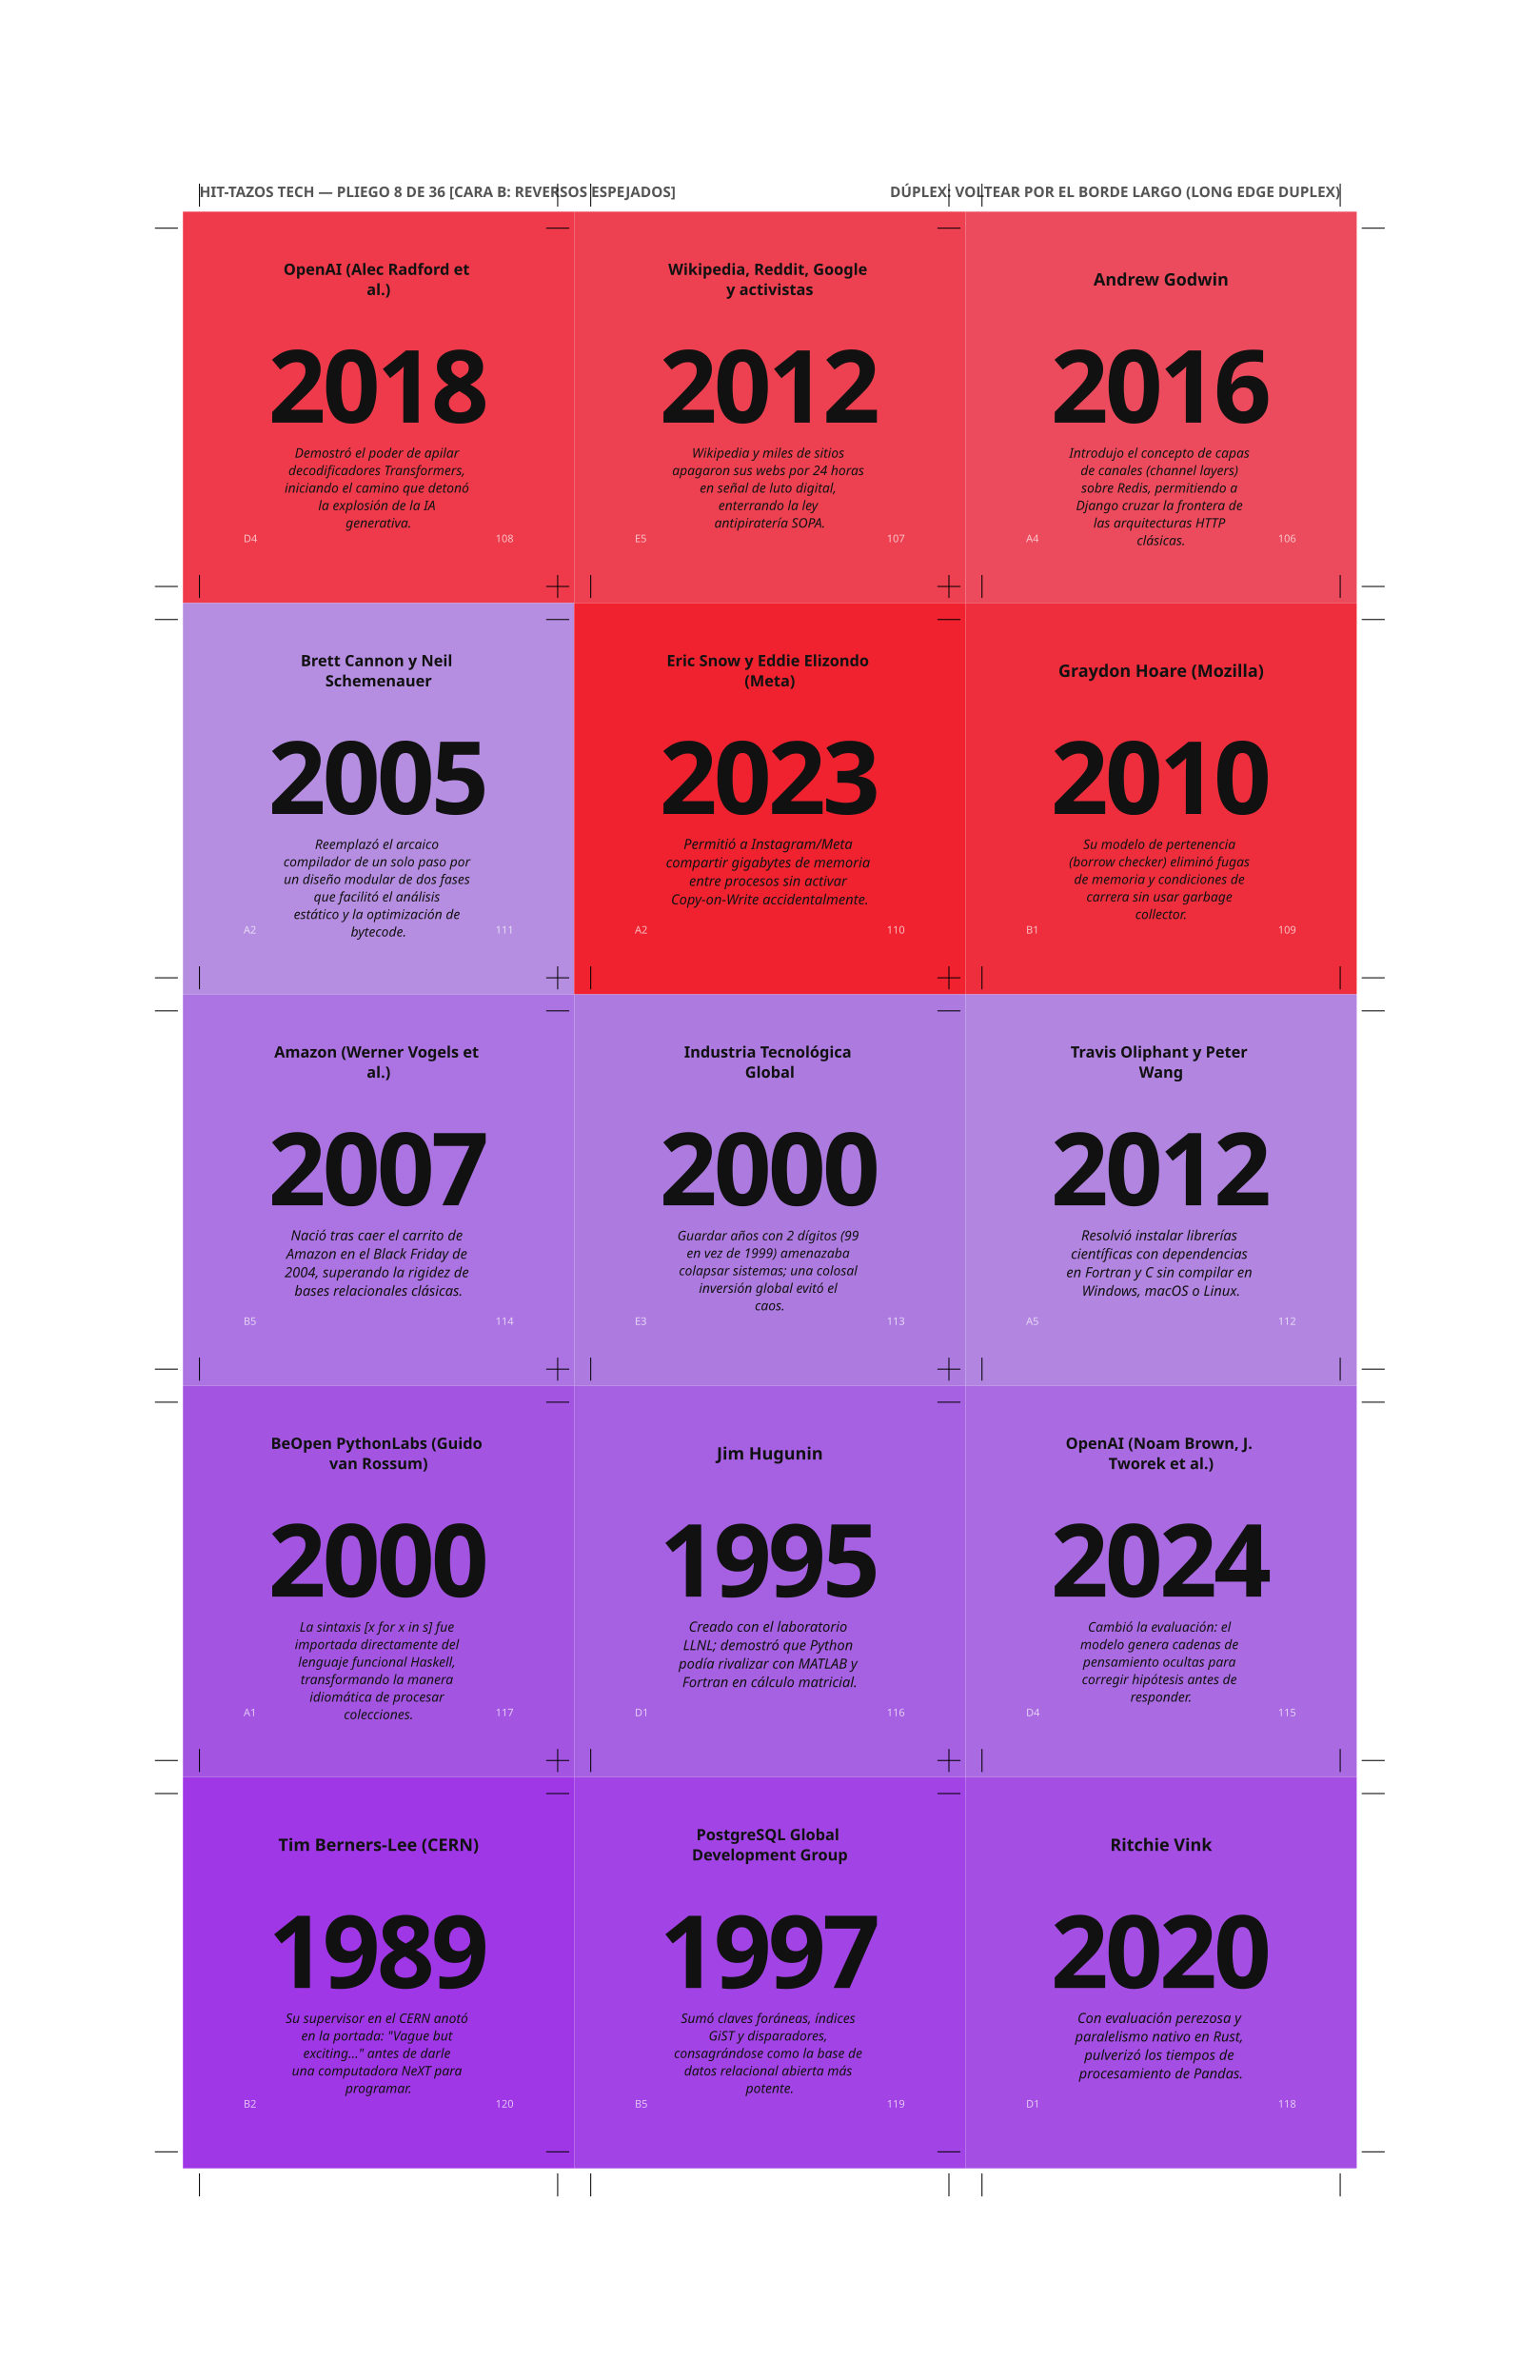
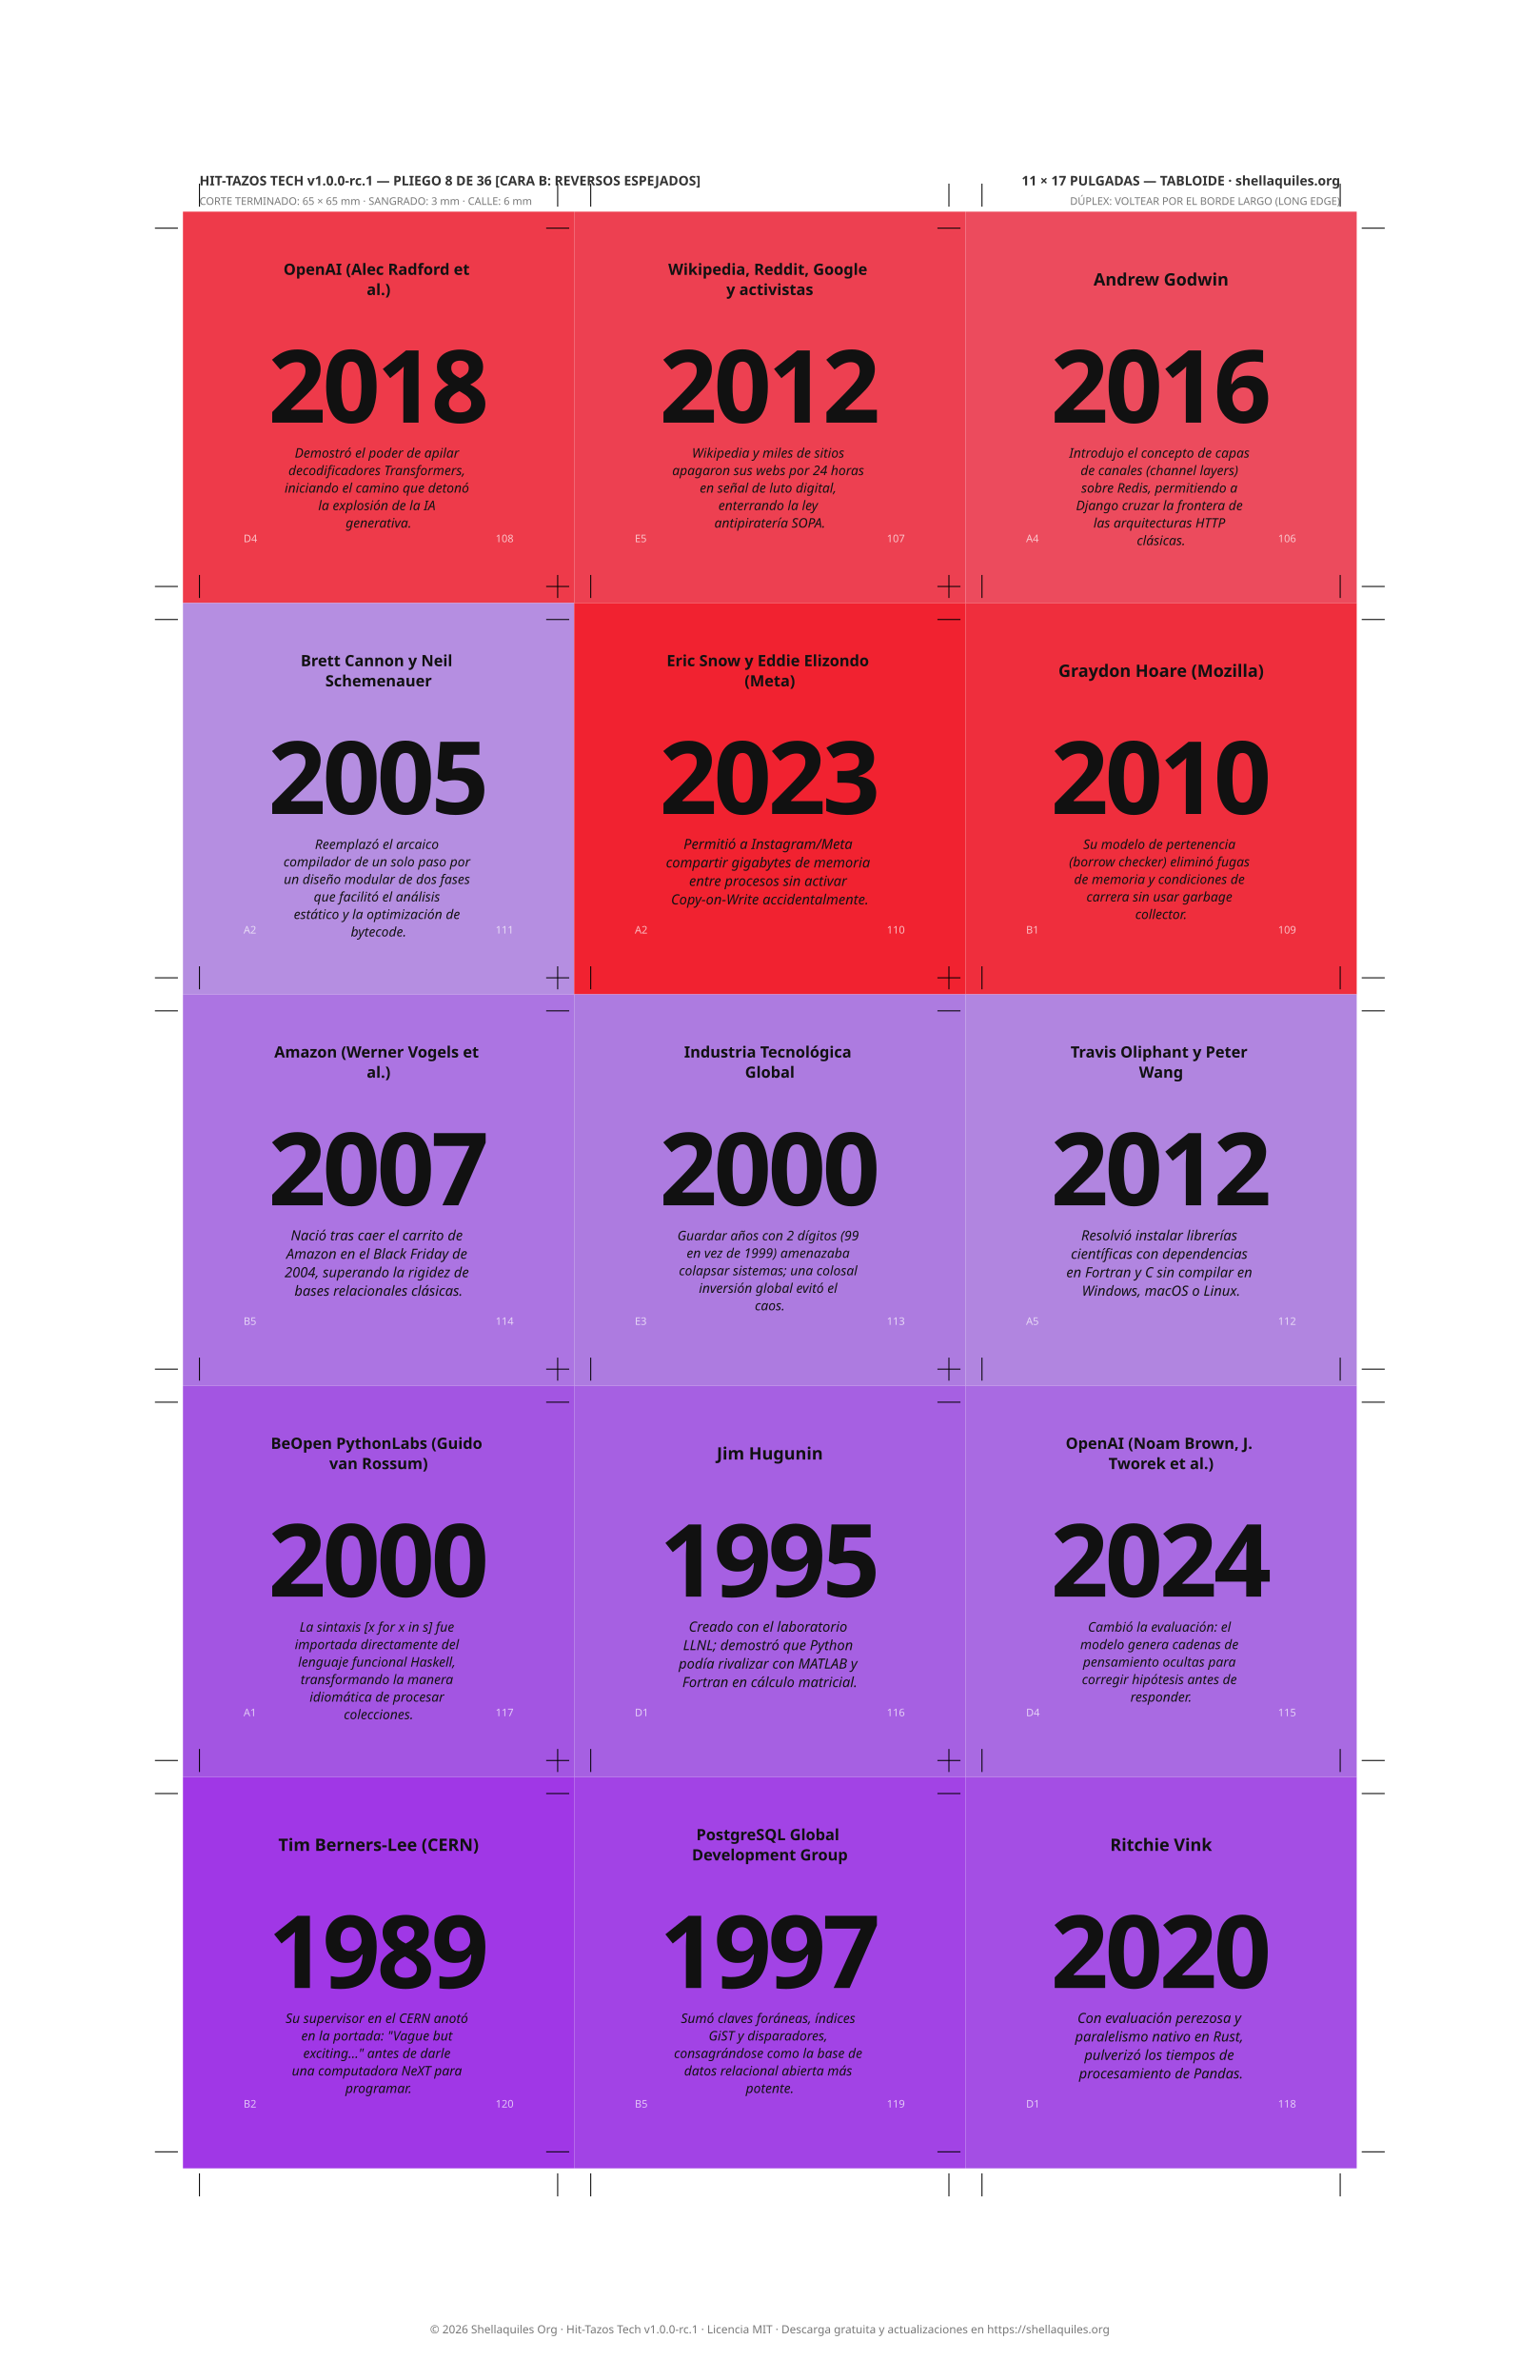
<svg xmlns="http://www.w3.org/2000/svg" width="279.4mm" height="431.8mm" viewBox="0 0 792 1224" style="background-color: #ffffff;">
  <g id="encabezado_pliego">
-     <text x="102.61" y="101.35" font-family="'Outfit', sans-serif" font-size="7.5" font-weight="700" fill="#555555">HIT-TAZOS TECH — PLIEGO 8 DE 36 [CARA B: REVERSOS ESPEJADOS]</text>
-     <text x="689.39" y="101.35" font-family="'Outfit', sans-serif" font-size="7.5" font-weight="700" fill="#555555" text-anchor="end">DÚPLEX: VOLTEAR POR EL BORDE LARGO (LONG EDGE DUPLEX)</text>
+     <text x="102.61" y="95.35" font-family="'Outfit', sans-serif" font-size="6.8" font-weight="700" fill="#333333">HIT-TAZOS TECH v1.0.0-rc.1 — PLIEGO 8 DE 36 [CARA B: REVERSOS ESPEJADOS]</text>
+     <text x="689.39" y="95.35" font-family="'Outfit', sans-serif" font-size="6.8" font-weight="700" fill="#333333" text-anchor="end">11 × 17 PULGADAS — TABLOIDE · shellaquiles.org</text>
+     <text x="102.61" y="105.35" font-family="'Outfit', sans-serif" font-size="5.4" font-weight="500" fill="#777777">CORTE TERMINADO: 65 × 65 mm · SANGRADO: 3 mm · CALLE: 6 mm</text>
+     <text x="689.39" y="105.35" font-family="'Outfit', sans-serif" font-size="5.4" font-weight="500" fill="#777777" text-anchor="end">DÚPLEX: VOLTEAR POR EL BORDE LARGO (LONG EDGE)</text>
  </g>
  <g id="tarjetas_reverso">
    <g id="carta_108_reverso">
      <g stroke="#000000" stroke-width="0.5" stroke-linecap="square">
        <line x1="79.94" y1="117.35" x2="91.28" y2="117.35" />
        <line x1="102.61" y1="94.68" x2="102.61" y2="106.02" />
        <line x1="298.20" y1="117.35" x2="309.54" y2="117.35" />
        <line x1="286.87" y1="94.68" x2="286.87" y2="106.02" />
        <line x1="79.94" y1="301.61" x2="91.28" y2="301.61" />
        <line x1="102.61" y1="312.94" x2="102.61" y2="324.28" />
        <line x1="298.20" y1="301.61" x2="309.54" y2="301.61" />
        <line x1="286.87" y1="312.94" x2="286.87" y2="324.28" />
      </g>
      <rect x="94.11" y="108.85" width="201.26" height="201.26" fill="#ee3a4a" />
      <g transform="translate(102.61, 117.35)">
        <text font-family="'Outfit', sans-serif" font-size="8" font-weight="600" fill="#111111" text-anchor="middle">
          <tspan x="92.13" y="24">OpenAI (Alec Radford et</tspan>
          <tspan x="92.13" y="34.4">al.)</tspan>
        </text>
        <text x="92.13" y="100" font-family="'Space Grotesk', sans-serif" font-size="52" font-weight="900" letter-spacing="-1.8" fill="#111111" text-anchor="middle">2018</text>
        <text font-family="'Outfit', sans-serif" font-size="6.8" font-weight="400" font-style="italic" fill="#111111" text-anchor="middle">
          <tspan x="92.13" y="118.0">Demostró el poder de apilar</tspan>
          <tspan x="92.13" y="127.0">decodificadores Transformers,</tspan>
          <tspan x="92.13" y="136.0">iniciando el camino que detonó</tspan>
          <tspan x="92.13" y="145.0">la explosión de la IA</tspan>
          <tspan x="92.13" y="154.0">generativa.</tspan>
        </text>
        <text x="22.68" y="161.5" font-family="'Outfit', sans-serif" font-size="5.4" font-weight="500" fill="rgba(255, 255, 255, 0.7)">D4</text>
        <text x="161.57" y="161.5" font-family="'Space Grotesk', sans-serif" font-size="5.4" font-weight="500" fill="rgba(255, 255, 255, 0.7)" text-anchor="end">108</text>
      </g>
    </g>
    <g id="carta_107_reverso">
      <g stroke="#000000" stroke-width="0.5" stroke-linecap="square">
        <line x1="281.20" y1="117.35" x2="292.54" y2="117.35" />
        <line x1="303.87" y1="94.68" x2="303.87" y2="106.02" />
        <line x1="499.46" y1="117.35" x2="510.80" y2="117.35" />
        <line x1="488.13" y1="94.68" x2="488.13" y2="106.02" />
        <line x1="281.20" y1="301.61" x2="292.54" y2="301.61" />
        <line x1="303.87" y1="312.94" x2="303.87" y2="324.28" />
        <line x1="499.46" y1="301.61" x2="510.80" y2="301.61" />
        <line x1="488.13" y1="312.94" x2="488.13" y2="324.28" />
      </g>
      <rect x="295.37" y="108.85" width="201.26" height="201.26" fill="#ed4051" />
      <g transform="translate(303.87, 117.35)">
        <text font-family="'Outfit', sans-serif" font-size="8" font-weight="600" fill="#111111" text-anchor="middle">
          <tspan x="92.13" y="24">Wikipedia, Reddit, Google</tspan>
          <tspan x="92.13" y="34.4">y activistas</tspan>
        </text>
        <text x="92.13" y="100" font-family="'Space Grotesk', sans-serif" font-size="52" font-weight="900" letter-spacing="-1.8" fill="#111111" text-anchor="middle">2012</text>
        <text font-family="'Outfit', sans-serif" font-size="6.8" font-weight="400" font-style="italic" fill="#111111" text-anchor="middle">
          <tspan x="92.13" y="118.0">Wikipedia y miles de sitios</tspan>
          <tspan x="92.13" y="127.0">apagaron sus webs por 24 horas</tspan>
          <tspan x="92.13" y="136.0">en señal de luto digital,</tspan>
          <tspan x="92.13" y="145.0">enterrando la ley</tspan>
          <tspan x="92.13" y="154.0">antipiratería SOPA.</tspan>
        </text>
        <text x="22.68" y="161.5" font-family="'Outfit', sans-serif" font-size="5.4" font-weight="500" fill="rgba(255, 255, 255, 0.7)">E5</text>
        <text x="161.57" y="161.5" font-family="'Space Grotesk', sans-serif" font-size="5.4" font-weight="500" fill="rgba(255, 255, 255, 0.7)" text-anchor="end">107</text>
      </g>
    </g>
    <g id="carta_106_reverso">
      <g stroke="#000000" stroke-width="0.5" stroke-linecap="square">
        <line x1="482.46" y1="117.35" x2="493.80" y2="117.35" />
        <line x1="505.13" y1="94.68" x2="505.13" y2="106.02" />
        <line x1="700.72" y1="117.35" x2="712.06" y2="117.35" />
        <line x1="689.39" y1="94.68" x2="689.39" y2="106.02" />
        <line x1="482.46" y1="301.61" x2="493.80" y2="301.61" />
        <line x1="505.13" y1="312.94" x2="505.13" y2="324.28" />
        <line x1="700.72" y1="301.61" x2="712.06" y2="301.61" />
        <line x1="689.39" y1="312.94" x2="689.39" y2="324.28" />
      </g>
      <rect x="496.63" y="108.85" width="201.26" height="201.26" fill="#ec4b5d" />
      <g transform="translate(505.13, 117.35)">
        <text font-family="'Outfit', sans-serif" font-size="8.8" font-weight="600" fill="#111111" text-anchor="middle">
          <tspan x="92.13" y="29.5">Andrew Godwin</tspan>
        </text>
        <text x="92.13" y="100" font-family="'Space Grotesk', sans-serif" font-size="52" font-weight="900" letter-spacing="-1.8" fill="#111111" text-anchor="middle">2016</text>
        <text font-family="'Outfit', sans-serif" font-size="6.8" font-weight="400" font-style="italic" fill="#111111" text-anchor="middle">
          <tspan x="92.13" y="118.0">Introdujo el concepto de capas</tspan>
          <tspan x="92.13" y="127.0">de canales (channel layers)</tspan>
          <tspan x="92.13" y="136.0">sobre Redis, permitiendo a</tspan>
          <tspan x="92.13" y="145.0">Django cruzar la frontera de</tspan>
          <tspan x="92.13" y="154.0">las arquitecturas HTTP</tspan>
          <tspan x="92.13" y="163.0">clásicas.</tspan>
        </text>
        <text x="22.68" y="161.5" font-family="'Outfit', sans-serif" font-size="5.4" font-weight="500" fill="rgba(255, 255, 255, 0.7)">A4</text>
        <text x="161.57" y="161.5" font-family="'Space Grotesk', sans-serif" font-size="5.4" font-weight="500" fill="rgba(255, 255, 255, 0.7)" text-anchor="end">106</text>
      </g>
    </g>
    <g id="carta_111_reverso">
      <g stroke="#000000" stroke-width="0.5" stroke-linecap="square">
        <line x1="79.94" y1="318.61" x2="91.28" y2="318.61" />
        <line x1="102.61" y1="295.94" x2="102.61" y2="307.28" />
        <line x1="298.20" y1="318.61" x2="309.54" y2="318.61" />
        <line x1="286.87" y1="295.94" x2="286.87" y2="307.28" />
        <line x1="79.94" y1="502.87" x2="91.28" y2="502.87" />
        <line x1="102.61" y1="514.20" x2="102.61" y2="525.54" />
        <line x1="298.20" y1="502.87" x2="309.54" y2="502.87" />
        <line x1="286.87" y1="514.20" x2="286.87" y2="525.54" />
      </g>
      <rect x="94.11" y="310.11" width="201.26" height="201.26" fill="#b58ee1" />
      <g transform="translate(102.61, 318.61)">
        <text font-family="'Outfit', sans-serif" font-size="8" font-weight="600" fill="#111111" text-anchor="middle">
          <tspan x="92.13" y="24">Brett Cannon y Neil</tspan>
          <tspan x="92.13" y="34.4">Schemenauer</tspan>
        </text>
        <text x="92.13" y="100" font-family="'Space Grotesk', sans-serif" font-size="52" font-weight="900" letter-spacing="-1.8" fill="#111111" text-anchor="middle">2005</text>
        <text font-family="'Outfit', sans-serif" font-size="6.8" font-weight="400" font-style="italic" fill="#111111" text-anchor="middle">
          <tspan x="92.13" y="118.0">Reemplazó el arcaico</tspan>
          <tspan x="92.13" y="127.0">compilador de un solo paso por</tspan>
          <tspan x="92.13" y="136.0">un diseño modular de dos fases</tspan>
          <tspan x="92.13" y="145.0">que facilitó el análisis</tspan>
          <tspan x="92.13" y="154.0">estático y la optimización de</tspan>
          <tspan x="92.13" y="163.0">bytecode.</tspan>
        </text>
        <text x="22.68" y="161.5" font-family="'Outfit', sans-serif" font-size="5.4" font-weight="500" fill="rgba(255, 255, 255, 0.7)">A2</text>
        <text x="161.57" y="161.5" font-family="'Space Grotesk', sans-serif" font-size="5.4" font-weight="500" fill="rgba(255, 255, 255, 0.7)" text-anchor="end">111</text>
      </g>
    </g>
    <g id="carta_110_reverso">
      <g stroke="#000000" stroke-width="0.5" stroke-linecap="square">
        <line x1="281.20" y1="318.61" x2="292.54" y2="318.61" />
        <line x1="303.87" y1="295.94" x2="303.87" y2="307.28" />
        <line x1="499.46" y1="318.61" x2="510.80" y2="318.61" />
        <line x1="488.13" y1="295.94" x2="488.13" y2="307.28" />
        <line x1="281.20" y1="502.87" x2="292.54" y2="502.87" />
        <line x1="303.87" y1="514.20" x2="303.87" y2="525.54" />
        <line x1="499.46" y1="502.87" x2="510.80" y2="502.87" />
        <line x1="488.13" y1="514.20" x2="488.13" y2="525.54" />
      </g>
      <rect x="295.37" y="310.11" width="201.26" height="201.26" fill="#f12230" />
      <g transform="translate(303.87, 318.61)">
        <text font-family="'Outfit', sans-serif" font-size="8" font-weight="600" fill="#111111" text-anchor="middle">
          <tspan x="92.13" y="24">Eric Snow y Eddie Elizondo</tspan>
          <tspan x="92.13" y="34.4">(Meta)</tspan>
        </text>
        <text x="92.13" y="100" font-family="'Space Grotesk', sans-serif" font-size="52" font-weight="900" letter-spacing="-1.8" fill="#111111" text-anchor="middle">2023</text>
        <text font-family="'Outfit', sans-serif" font-size="7.2" font-weight="400" font-style="italic" fill="#111111" text-anchor="middle">
          <tspan x="92.13" y="118.0">Permitió a Instagram/Meta</tspan>
          <tspan x="92.13" y="127.5">compartir gigabytes de memoria</tspan>
          <tspan x="92.13" y="137.0">entre procesos sin activar</tspan>
          <tspan x="92.13" y="146.5">Copy-on-Write accidentalmente.</tspan>
        </text>
        <text x="22.68" y="161.5" font-family="'Outfit', sans-serif" font-size="5.4" font-weight="500" fill="rgba(255, 255, 255, 0.7)">A2</text>
        <text x="161.57" y="161.5" font-family="'Space Grotesk', sans-serif" font-size="5.4" font-weight="500" fill="rgba(255, 255, 255, 0.7)" text-anchor="end">110</text>
      </g>
    </g>
    <g id="carta_109_reverso">
      <g stroke="#000000" stroke-width="0.5" stroke-linecap="square">
        <line x1="482.46" y1="318.61" x2="493.80" y2="318.61" />
        <line x1="505.13" y1="295.94" x2="505.13" y2="307.28" />
        <line x1="700.72" y1="318.61" x2="712.06" y2="318.61" />
        <line x1="689.39" y1="295.94" x2="689.39" y2="307.28" />
        <line x1="482.46" y1="502.87" x2="493.80" y2="502.87" />
        <line x1="505.13" y1="514.20" x2="505.13" y2="525.54" />
        <line x1="700.72" y1="502.87" x2="712.06" y2="502.87" />
        <line x1="689.39" y1="514.20" x2="689.39" y2="525.54" />
      </g>
      <rect x="496.63" y="310.11" width="201.26" height="201.26" fill="#ef2e3d" />
      <g transform="translate(505.13, 318.61)">
        <text font-family="'Outfit', sans-serif" font-size="8.8" font-weight="600" fill="#111111" text-anchor="middle">
          <tspan x="92.13" y="29.5">Graydon Hoare (Mozilla)</tspan>
        </text>
        <text x="92.13" y="100" font-family="'Space Grotesk', sans-serif" font-size="52" font-weight="900" letter-spacing="-1.8" fill="#111111" text-anchor="middle">2010</text>
        <text font-family="'Outfit', sans-serif" font-size="6.8" font-weight="400" font-style="italic" fill="#111111" text-anchor="middle">
          <tspan x="92.13" y="118.0">Su modelo de pertenencia</tspan>
          <tspan x="92.13" y="127.0">(borrow checker) eliminó fugas</tspan>
          <tspan x="92.13" y="136.0">de memoria y condiciones de</tspan>
          <tspan x="92.13" y="145.0">carrera sin usar garbage</tspan>
          <tspan x="92.13" y="154.0">collector.</tspan>
        </text>
        <text x="22.68" y="161.5" font-family="'Outfit', sans-serif" font-size="5.4" font-weight="500" fill="rgba(255, 255, 255, 0.7)">B1</text>
        <text x="161.57" y="161.5" font-family="'Space Grotesk', sans-serif" font-size="5.4" font-weight="500" fill="rgba(255, 255, 255, 0.7)" text-anchor="end">109</text>
      </g>
    </g>
    <g id="carta_114_reverso">
      <g stroke="#000000" stroke-width="0.5" stroke-linecap="square">
        <line x1="79.94" y1="519.87" x2="91.28" y2="519.87" />
        <line x1="102.61" y1="497.20" x2="102.61" y2="508.54" />
        <line x1="298.20" y1="519.87" x2="309.54" y2="519.87" />
        <line x1="286.87" y1="497.20" x2="286.87" y2="508.54" />
        <line x1="79.94" y1="704.13" x2="91.28" y2="704.13" />
        <line x1="102.61" y1="715.46" x2="102.61" y2="726.80" />
        <line x1="298.20" y1="704.13" x2="309.54" y2="704.13" />
        <line x1="286.87" y1="715.46" x2="286.87" y2="726.80" />
      </g>
      <rect x="94.11" y="511.37" width="201.26" height="201.26" fill="#ac74e2" />
      <g transform="translate(102.61, 519.87)">
        <text font-family="'Outfit', sans-serif" font-size="8" font-weight="600" fill="#111111" text-anchor="middle">
          <tspan x="92.13" y="24">Amazon (Werner Vogels et</tspan>
          <tspan x="92.13" y="34.4">al.)</tspan>
        </text>
        <text x="92.13" y="100" font-family="'Space Grotesk', sans-serif" font-size="52" font-weight="900" letter-spacing="-1.8" fill="#111111" text-anchor="middle">2007</text>
        <text font-family="'Outfit', sans-serif" font-size="7.2" font-weight="400" font-style="italic" fill="#111111" text-anchor="middle">
          <tspan x="92.13" y="118.0">Nació tras caer el carrito de</tspan>
          <tspan x="92.13" y="127.5">Amazon en el Black Friday de</tspan>
          <tspan x="92.13" y="137.0">2004, superando la rigidez de</tspan>
          <tspan x="92.13" y="146.5">bases relacionales clásicas.</tspan>
        </text>
        <text x="22.68" y="161.5" font-family="'Outfit', sans-serif" font-size="5.4" font-weight="500" fill="rgba(255, 255, 255, 0.7)">B5</text>
        <text x="161.57" y="161.5" font-family="'Space Grotesk', sans-serif" font-size="5.4" font-weight="500" fill="rgba(255, 255, 255, 0.7)" text-anchor="end">114</text>
      </g>
    </g>
    <g id="carta_113_reverso">
      <g stroke="#000000" stroke-width="0.5" stroke-linecap="square">
        <line x1="281.20" y1="519.87" x2="292.54" y2="519.87" />
        <line x1="303.87" y1="497.20" x2="303.87" y2="508.54" />
        <line x1="499.46" y1="519.87" x2="510.80" y2="519.87" />
        <line x1="488.13" y1="497.20" x2="488.13" y2="508.54" />
        <line x1="281.20" y1="704.13" x2="292.54" y2="704.13" />
        <line x1="303.87" y1="715.46" x2="303.87" y2="726.80" />
        <line x1="499.46" y1="704.13" x2="510.80" y2="704.13" />
        <line x1="488.13" y1="715.46" x2="488.13" y2="726.80" />
      </g>
      <rect x="295.37" y="511.37" width="201.26" height="201.26" fill="#ad7be0" />
      <g transform="translate(303.87, 519.87)">
        <text font-family="'Outfit', sans-serif" font-size="8" font-weight="600" fill="#111111" text-anchor="middle">
          <tspan x="92.13" y="24">Industria Tecnológica</tspan>
          <tspan x="92.13" y="34.4">Global</tspan>
        </text>
        <text x="92.13" y="100" font-family="'Space Grotesk', sans-serif" font-size="52" font-weight="900" letter-spacing="-1.8" fill="#111111" text-anchor="middle">2000</text>
        <text font-family="'Outfit', sans-serif" font-size="6.8" font-weight="400" font-style="italic" fill="#111111" text-anchor="middle">
          <tspan x="92.13" y="118.0">Guardar años con 2 dígitos (99</tspan>
          <tspan x="92.13" y="127.0">en vez de 1999) amenazaba</tspan>
          <tspan x="92.13" y="136.0">colapsar sistemas; una colosal</tspan>
          <tspan x="92.13" y="145.0">inversión global evitó el</tspan>
          <tspan x="92.13" y="154.0">caos.</tspan>
        </text>
        <text x="22.68" y="161.5" font-family="'Outfit', sans-serif" font-size="5.4" font-weight="500" fill="rgba(255, 255, 255, 0.7)">E3</text>
        <text x="161.57" y="161.5" font-family="'Space Grotesk', sans-serif" font-size="5.4" font-weight="500" fill="rgba(255, 255, 255, 0.7)" text-anchor="end">113</text>
      </g>
    </g>
    <g id="carta_112_reverso">
      <g stroke="#000000" stroke-width="0.5" stroke-linecap="square">
        <line x1="482.46" y1="519.87" x2="493.80" y2="519.87" />
        <line x1="505.13" y1="497.20" x2="505.13" y2="508.54" />
        <line x1="700.72" y1="519.87" x2="712.06" y2="519.87" />
        <line x1="689.39" y1="497.20" x2="689.39" y2="508.54" />
        <line x1="482.46" y1="704.13" x2="493.80" y2="704.13" />
        <line x1="505.13" y1="715.46" x2="505.13" y2="726.80" />
        <line x1="700.72" y1="704.13" x2="712.06" y2="704.13" />
        <line x1="689.39" y1="715.46" x2="689.39" y2="726.80" />
      </g>
      <rect x="496.63" y="511.37" width="201.26" height="201.26" fill="#b185e0" />
      <g transform="translate(505.13, 519.87)">
        <text font-family="'Outfit', sans-serif" font-size="8" font-weight="600" fill="#111111" text-anchor="middle">
          <tspan x="92.13" y="24">Travis Oliphant y Peter</tspan>
          <tspan x="92.13" y="34.4">Wang</tspan>
        </text>
        <text x="92.13" y="100" font-family="'Space Grotesk', sans-serif" font-size="52" font-weight="900" letter-spacing="-1.8" fill="#111111" text-anchor="middle">2012</text>
        <text font-family="'Outfit', sans-serif" font-size="7.2" font-weight="400" font-style="italic" fill="#111111" text-anchor="middle">
          <tspan x="92.13" y="118.0">Resolvió instalar librerías</tspan>
          <tspan x="92.13" y="127.5">científicas con dependencias</tspan>
          <tspan x="92.13" y="137.0">en Fortran y C sin compilar en</tspan>
          <tspan x="92.13" y="146.5">Windows, macOS o Linux.</tspan>
        </text>
        <text x="22.68" y="161.5" font-family="'Outfit', sans-serif" font-size="5.4" font-weight="500" fill="rgba(255, 255, 255, 0.7)">A5</text>
        <text x="161.57" y="161.5" font-family="'Space Grotesk', sans-serif" font-size="5.4" font-weight="500" fill="rgba(255, 255, 255, 0.7)" text-anchor="end">112</text>
      </g>
    </g>
    <g id="carta_117_reverso">
      <g stroke="#000000" stroke-width="0.5" stroke-linecap="square">
        <line x1="79.94" y1="721.13" x2="91.28" y2="721.13" />
        <line x1="102.61" y1="698.46" x2="102.61" y2="709.80" />
        <line x1="298.20" y1="721.13" x2="309.54" y2="721.13" />
        <line x1="286.87" y1="698.46" x2="286.87" y2="709.80" />
        <line x1="79.94" y1="905.39" x2="91.28" y2="905.39" />
        <line x1="102.61" y1="916.72" x2="102.61" y2="928.06" />
        <line x1="298.20" y1="905.39" x2="309.54" y2="905.39" />
        <line x1="286.87" y1="916.72" x2="286.87" y2="928.06" />
      </g>
      <rect x="94.11" y="712.63" width="201.26" height="201.26" fill="#a355e2" />
      <g transform="translate(102.61, 721.13)">
        <text font-family="'Outfit', sans-serif" font-size="8" font-weight="600" fill="#111111" text-anchor="middle">
          <tspan x="92.13" y="24">BeOpen PythonLabs (Guido</tspan>
          <tspan x="92.13" y="34.4">van Rossum)</tspan>
        </text>
        <text x="92.13" y="100" font-family="'Space Grotesk', sans-serif" font-size="52" font-weight="900" letter-spacing="-1.8" fill="#111111" text-anchor="middle">2000</text>
        <text font-family="'Outfit', sans-serif" font-size="6.8" font-weight="400" font-style="italic" fill="#111111" text-anchor="middle">
          <tspan x="92.13" y="118.0">La sintaxis [x for x in s] fue</tspan>
          <tspan x="92.13" y="127.0">importada directamente del</tspan>
          <tspan x="92.13" y="136.0">lenguaje funcional Haskell,</tspan>
          <tspan x="92.13" y="145.0">transformando la manera</tspan>
          <tspan x="92.13" y="154.0">idiomática de procesar</tspan>
          <tspan x="92.13" y="163.0">colecciones.</tspan>
        </text>
        <text x="22.68" y="161.5" font-family="'Outfit', sans-serif" font-size="5.4" font-weight="500" fill="rgba(255, 255, 255, 0.7)">A1</text>
        <text x="161.57" y="161.5" font-family="'Space Grotesk', sans-serif" font-size="5.4" font-weight="500" fill="rgba(255, 255, 255, 0.7)" text-anchor="end">117</text>
      </g>
    </g>
    <g id="carta_116_reverso">
      <g stroke="#000000" stroke-width="0.5" stroke-linecap="square">
        <line x1="281.20" y1="721.13" x2="292.54" y2="721.13" />
        <line x1="303.87" y1="698.46" x2="303.87" y2="709.80" />
        <line x1="499.46" y1="721.13" x2="510.80" y2="721.13" />
        <line x1="488.13" y1="698.46" x2="488.13" y2="709.80" />
        <line x1="281.20" y1="905.39" x2="292.54" y2="905.39" />
        <line x1="303.87" y1="916.72" x2="303.87" y2="928.06" />
        <line x1="499.46" y1="905.39" x2="510.80" y2="905.39" />
        <line x1="488.13" y1="916.72" x2="488.13" y2="928.06" />
      </g>
      <rect x="295.37" y="712.63" width="201.26" height="201.26" fill="#a660e2" />
      <g transform="translate(303.87, 721.13)">
        <text font-family="'Outfit', sans-serif" font-size="8.8" font-weight="600" fill="#111111" text-anchor="middle">
          <tspan x="92.13" y="29.5">Jim Hugunin</tspan>
        </text>
        <text x="92.13" y="100" font-family="'Space Grotesk', sans-serif" font-size="52" font-weight="900" letter-spacing="-1.8" fill="#111111" text-anchor="middle">1995</text>
        <text font-family="'Outfit', sans-serif" font-size="7.2" font-weight="400" font-style="italic" fill="#111111" text-anchor="middle">
          <tspan x="92.13" y="118.0">Creado con el laboratorio</tspan>
          <tspan x="92.13" y="127.5">LLNL; demostró que Python</tspan>
          <tspan x="92.13" y="137.0">podía rivalizar con MATLAB y</tspan>
          <tspan x="92.13" y="146.5">Fortran en cálculo matricial.</tspan>
        </text>
        <text x="22.68" y="161.5" font-family="'Outfit', sans-serif" font-size="5.4" font-weight="500" fill="rgba(255, 255, 255, 0.7)">D1</text>
        <text x="161.57" y="161.5" font-family="'Space Grotesk', sans-serif" font-size="5.4" font-weight="500" fill="rgba(255, 255, 255, 0.7)" text-anchor="end">116</text>
      </g>
    </g>
    <g id="carta_115_reverso">
      <g stroke="#000000" stroke-width="0.5" stroke-linecap="square">
        <line x1="482.46" y1="721.13" x2="493.80" y2="721.13" />
        <line x1="505.13" y1="698.46" x2="505.13" y2="709.80" />
        <line x1="700.72" y1="721.13" x2="712.06" y2="721.13" />
        <line x1="689.39" y1="698.46" x2="689.39" y2="709.80" />
        <line x1="482.46" y1="905.39" x2="493.80" y2="905.39" />
        <line x1="505.13" y1="916.72" x2="505.13" y2="928.06" />
        <line x1="700.72" y1="905.39" x2="712.06" y2="905.39" />
        <line x1="689.39" y1="916.72" x2="689.39" y2="928.06" />
      </g>
      <rect x="496.63" y="712.63" width="201.26" height="201.26" fill="#a96ae2" />
      <g transform="translate(505.13, 721.13)">
        <text font-family="'Outfit', sans-serif" font-size="8" font-weight="600" fill="#111111" text-anchor="middle">
          <tspan x="92.13" y="24">OpenAI (Noam Brown, J.</tspan>
          <tspan x="92.13" y="34.4">Tworek et al.)</tspan>
        </text>
        <text x="92.13" y="100" font-family="'Space Grotesk', sans-serif" font-size="52" font-weight="900" letter-spacing="-1.8" fill="#111111" text-anchor="middle">2024</text>
        <text font-family="'Outfit', sans-serif" font-size="6.8" font-weight="400" font-style="italic" fill="#111111" text-anchor="middle">
          <tspan x="92.13" y="118.0">Cambió la evaluación: el</tspan>
          <tspan x="92.13" y="127.0">modelo genera cadenas de</tspan>
          <tspan x="92.13" y="136.0">pensamiento ocultas para</tspan>
          <tspan x="92.13" y="145.0">corregir hipótesis antes de</tspan>
          <tspan x="92.13" y="154.0">responder.</tspan>
        </text>
        <text x="22.68" y="161.5" font-family="'Outfit', sans-serif" font-size="5.4" font-weight="500" fill="rgba(255, 255, 255, 0.7)">D4</text>
        <text x="161.57" y="161.5" font-family="'Space Grotesk', sans-serif" font-size="5.4" font-weight="500" fill="rgba(255, 255, 255, 0.7)" text-anchor="end">115</text>
      </g>
    </g>
    <g id="carta_120_reverso">
      <g stroke="#000000" stroke-width="0.5" stroke-linecap="square">
        <line x1="79.94" y1="922.39" x2="91.28" y2="922.39" />
        <line x1="102.61" y1="899.72" x2="102.61" y2="911.06" />
        <line x1="298.20" y1="922.39" x2="309.54" y2="922.39" />
        <line x1="286.87" y1="899.72" x2="286.87" y2="911.06" />
        <line x1="79.94" y1="1106.65" x2="91.28" y2="1106.65" />
        <line x1="102.61" y1="1117.98" x2="102.61" y2="1129.32" />
        <line x1="298.20" y1="1106.65" x2="309.54" y2="1106.65" />
        <line x1="286.87" y1="1117.98" x2="286.87" y2="1129.32" />
      </g>
      <rect x="94.11" y="913.89" width="201.26" height="201.26" fill="#a037e6" />
      <g transform="translate(102.61, 922.39)">
        <text font-family="'Outfit', sans-serif" font-size="8.8" font-weight="600" fill="#111111" text-anchor="middle">
          <tspan x="92.13" y="29.5">Tim Berners-Lee (CERN)</tspan>
        </text>
        <text x="92.13" y="100" font-family="'Space Grotesk', sans-serif" font-size="52" font-weight="900" letter-spacing="-1.8" fill="#111111" text-anchor="middle">1989</text>
        <text font-family="'Outfit', sans-serif" font-size="6.8" font-weight="400" font-style="italic" fill="#111111" text-anchor="middle">
          <tspan x="92.13" y="118.0">Su supervisor en el CERN anotó</tspan>
          <tspan x="92.13" y="127.0">en la portada: "Vague but</tspan>
          <tspan x="92.13" y="136.0">exciting..." antes de darle</tspan>
          <tspan x="92.13" y="145.0">una computadora NeXT para</tspan>
          <tspan x="92.13" y="154.0">programar.</tspan>
        </text>
        <text x="22.68" y="161.5" font-family="'Outfit', sans-serif" font-size="5.4" font-weight="500" fill="rgba(255, 255, 255, 0.7)">B2</text>
        <text x="161.57" y="161.5" font-family="'Space Grotesk', sans-serif" font-size="5.4" font-weight="500" fill="rgba(255, 255, 255, 0.7)" text-anchor="end">120</text>
      </g>
    </g>
    <g id="carta_119_reverso">
      <g stroke="#000000" stroke-width="0.5" stroke-linecap="square">
        <line x1="281.20" y1="922.39" x2="292.54" y2="922.39" />
        <line x1="303.87" y1="899.72" x2="303.87" y2="911.06" />
        <line x1="499.46" y1="922.39" x2="510.80" y2="922.39" />
        <line x1="488.13" y1="899.72" x2="488.13" y2="911.06" />
        <line x1="281.20" y1="1106.65" x2="292.54" y2="1106.65" />
        <line x1="303.87" y1="1117.98" x2="303.87" y2="1129.32" />
        <line x1="499.46" y1="1106.65" x2="510.80" y2="1106.65" />
        <line x1="488.13" y1="1117.98" x2="488.13" y2="1129.32" />
      </g>
      <rect x="295.37" y="913.89" width="201.26" height="201.26" fill="#a243e5" />
      <g transform="translate(303.87, 922.39)">
        <text font-family="'Outfit', sans-serif" font-size="8" font-weight="600" fill="#111111" text-anchor="middle">
          <tspan x="92.13" y="24">PostgreSQL Global</tspan>
          <tspan x="92.13" y="34.4">Development Group</tspan>
        </text>
        <text x="92.13" y="100" font-family="'Space Grotesk', sans-serif" font-size="52" font-weight="900" letter-spacing="-1.8" fill="#111111" text-anchor="middle">1997</text>
        <text font-family="'Outfit', sans-serif" font-size="6.8" font-weight="400" font-style="italic" fill="#111111" text-anchor="middle">
          <tspan x="92.13" y="118.0">Sumó claves foráneas, índices</tspan>
          <tspan x="92.13" y="127.0">GiST y disparadores,</tspan>
          <tspan x="92.13" y="136.0">consagrándose como la base de</tspan>
          <tspan x="92.13" y="145.0">datos relacional abierta más</tspan>
          <tspan x="92.13" y="154.0">potente.</tspan>
        </text>
        <text x="22.68" y="161.5" font-family="'Outfit', sans-serif" font-size="5.4" font-weight="500" fill="rgba(255, 255, 255, 0.7)">B5</text>
        <text x="161.57" y="161.5" font-family="'Space Grotesk', sans-serif" font-size="5.4" font-weight="500" fill="rgba(255, 255, 255, 0.7)" text-anchor="end">119</text>
      </g>
    </g>
    <g id="carta_118_reverso">
      <g stroke="#000000" stroke-width="0.5" stroke-linecap="square">
        <line x1="482.46" y1="922.39" x2="493.80" y2="922.39" />
        <line x1="505.13" y1="899.72" x2="505.13" y2="911.06" />
        <line x1="700.72" y1="922.39" x2="712.06" y2="922.39" />
        <line x1="689.39" y1="899.72" x2="689.39" y2="911.06" />
        <line x1="482.46" y1="1106.65" x2="493.80" y2="1106.65" />
        <line x1="505.13" y1="1117.98" x2="505.13" y2="1129.32" />
        <line x1="700.72" y1="1106.65" x2="712.06" y2="1106.65" />
        <line x1="689.39" y1="1117.98" x2="689.39" y2="1129.32" />
      </g>
      <rect x="496.63" y="913.89" width="201.26" height="201.26" fill="#a44ee4" />
      <g transform="translate(505.13, 922.39)">
        <text font-family="'Outfit', sans-serif" font-size="8.8" font-weight="600" fill="#111111" text-anchor="middle">
          <tspan x="92.13" y="29.5">Ritchie Vink</tspan>
        </text>
        <text x="92.13" y="100" font-family="'Space Grotesk', sans-serif" font-size="52" font-weight="900" letter-spacing="-1.8" fill="#111111" text-anchor="middle">2020</text>
        <text font-family="'Outfit', sans-serif" font-size="7.2" font-weight="400" font-style="italic" fill="#111111" text-anchor="middle">
          <tspan x="92.13" y="118.0">Con evaluación perezosa y</tspan>
          <tspan x="92.13" y="127.5">paralelismo nativo en Rust,</tspan>
          <tspan x="92.13" y="137.0">pulverizó los tiempos de</tspan>
          <tspan x="92.13" y="146.5">procesamiento de Pandas.</tspan>
        </text>
        <text x="22.68" y="161.5" font-family="'Outfit', sans-serif" font-size="5.4" font-weight="500" fill="rgba(255, 255, 255, 0.7)">D1</text>
        <text x="161.57" y="161.5" font-family="'Space Grotesk', sans-serif" font-size="5.4" font-weight="500" fill="rgba(255, 255, 255, 0.7)" text-anchor="end">118</text>
      </g>
    </g>
  </g>
+   <g id="pie_pliego">
+     <text x="396.00" y="1200.00" font-family="'Outfit', sans-serif" font-size="5.8" font-weight="500" fill="#777777" text-anchor="middle">© 2026 Shellaquiles Org · Hit-Tazos Tech v1.0.0-rc.1 · Licencia MIT · Descarga gratuita y actualizaciones en https://shellaquiles.org</text>
+   </g>
</svg>
